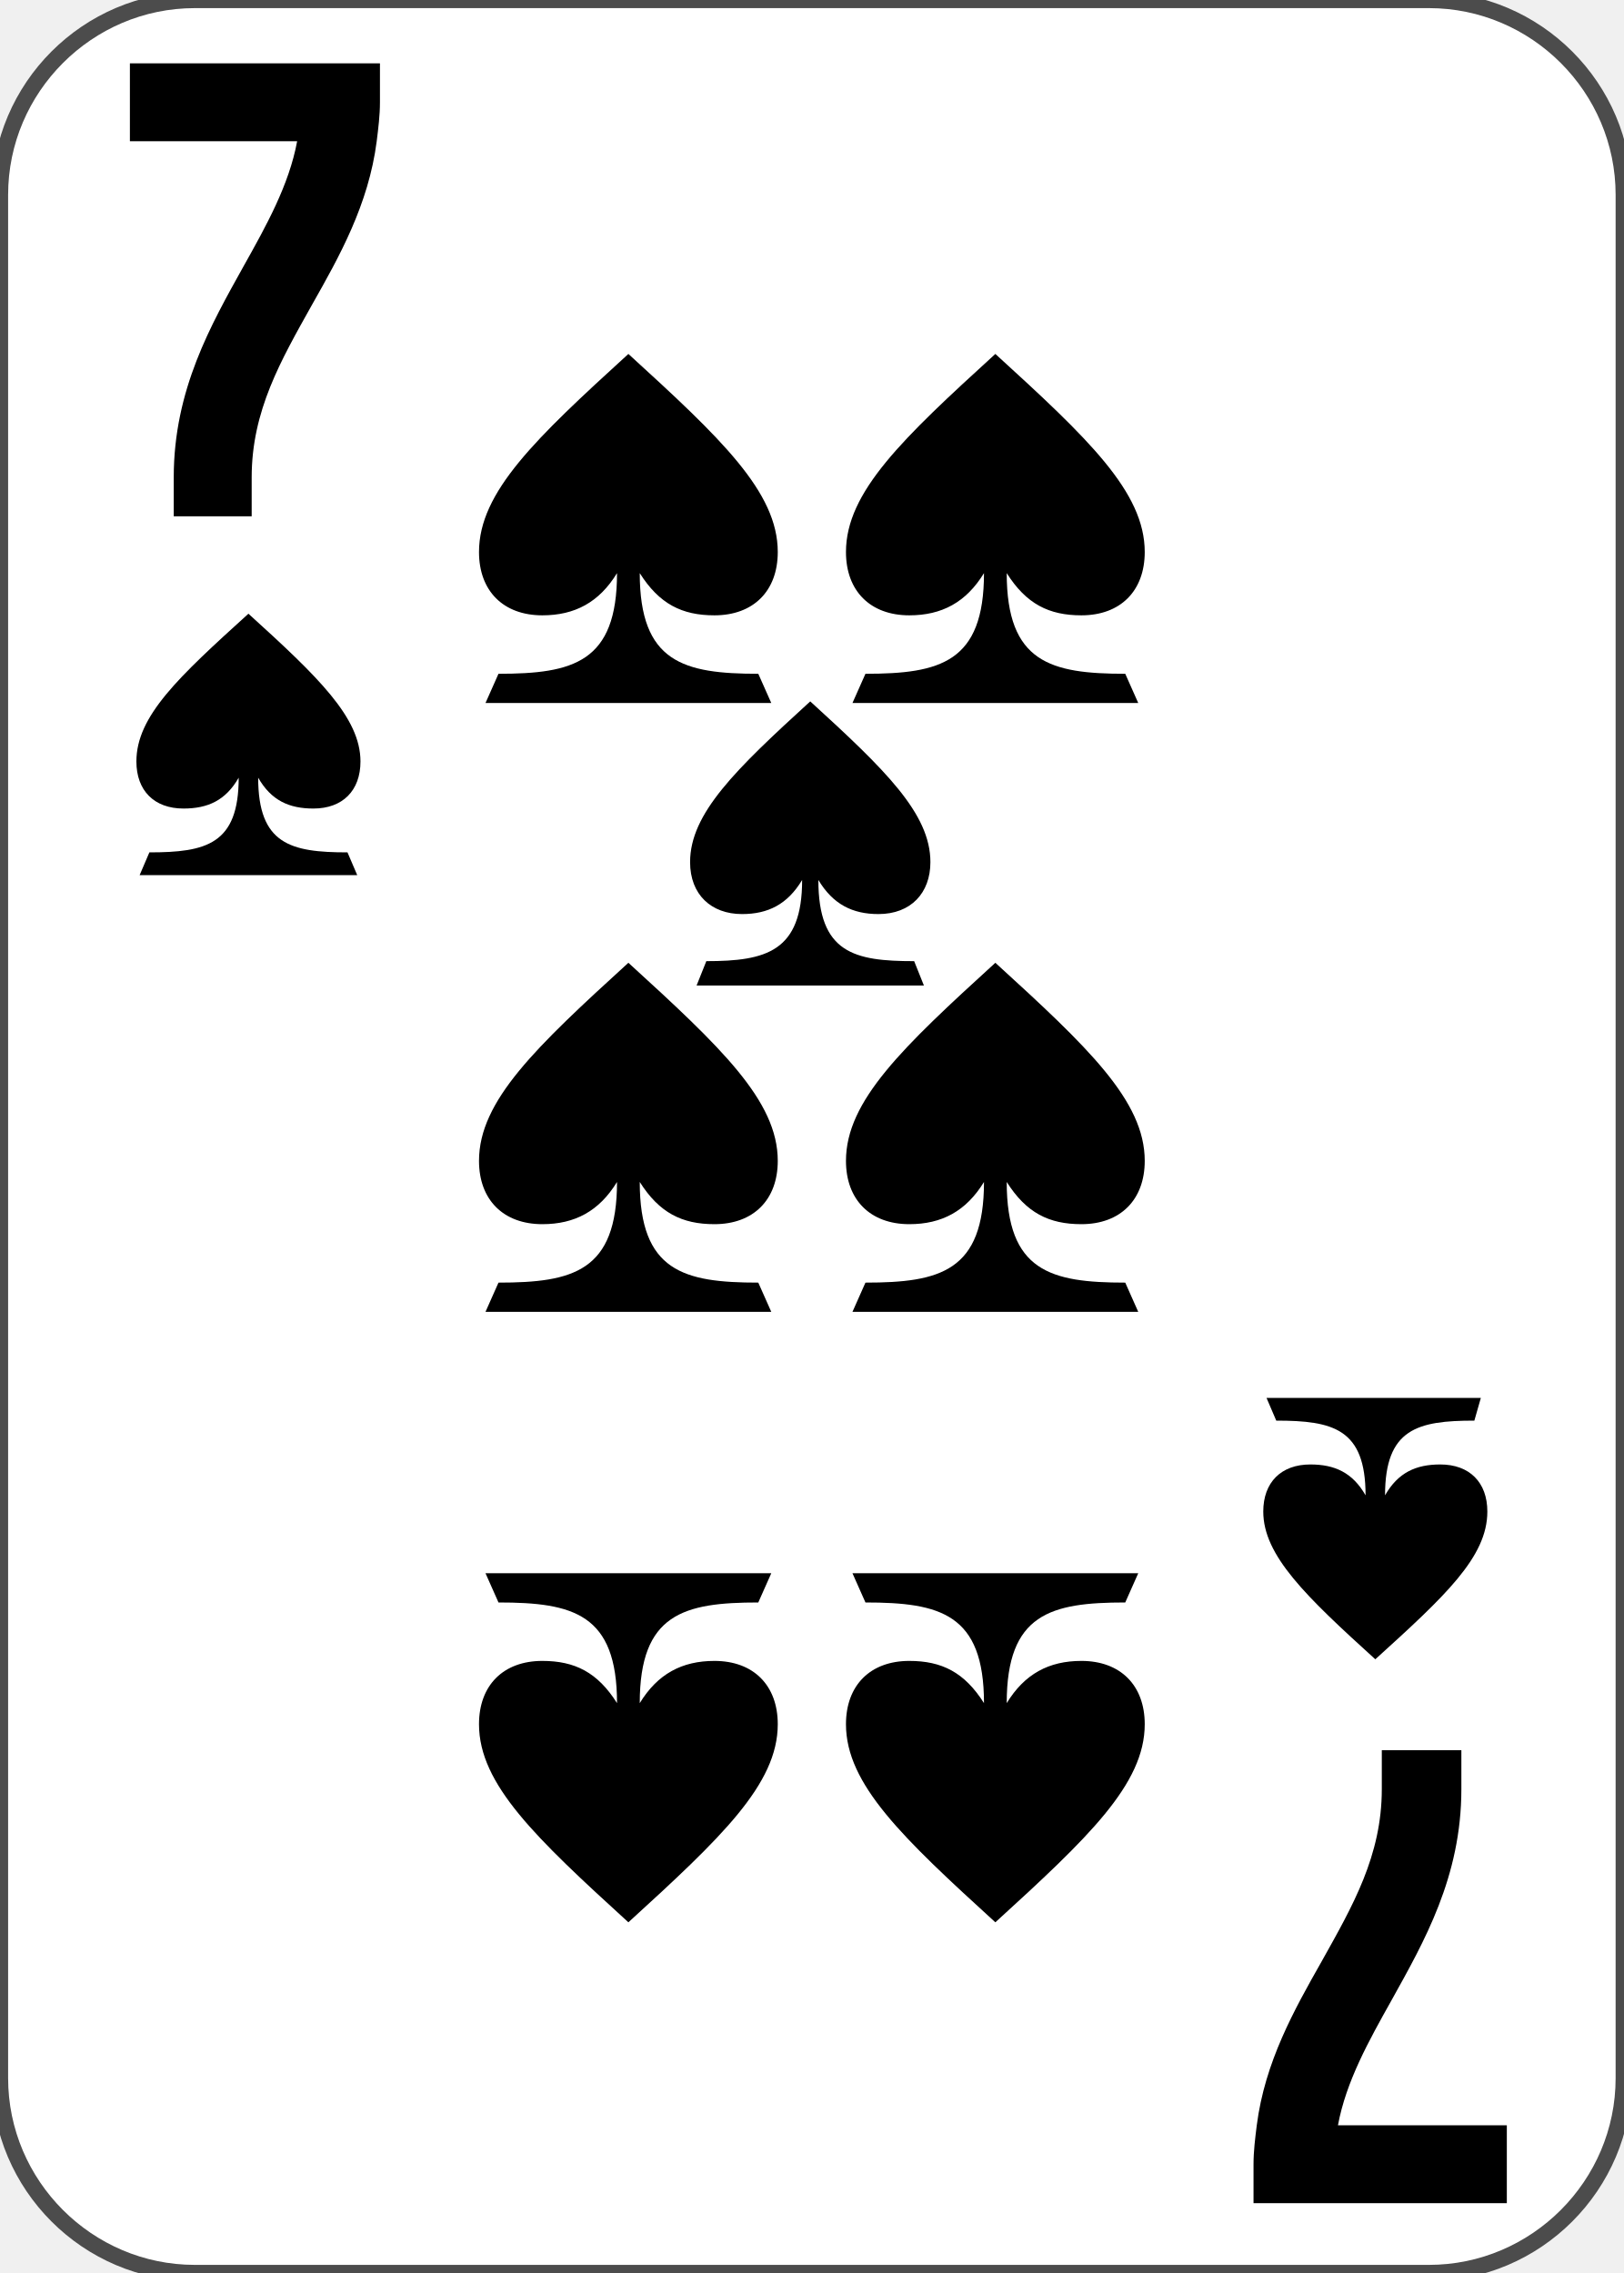
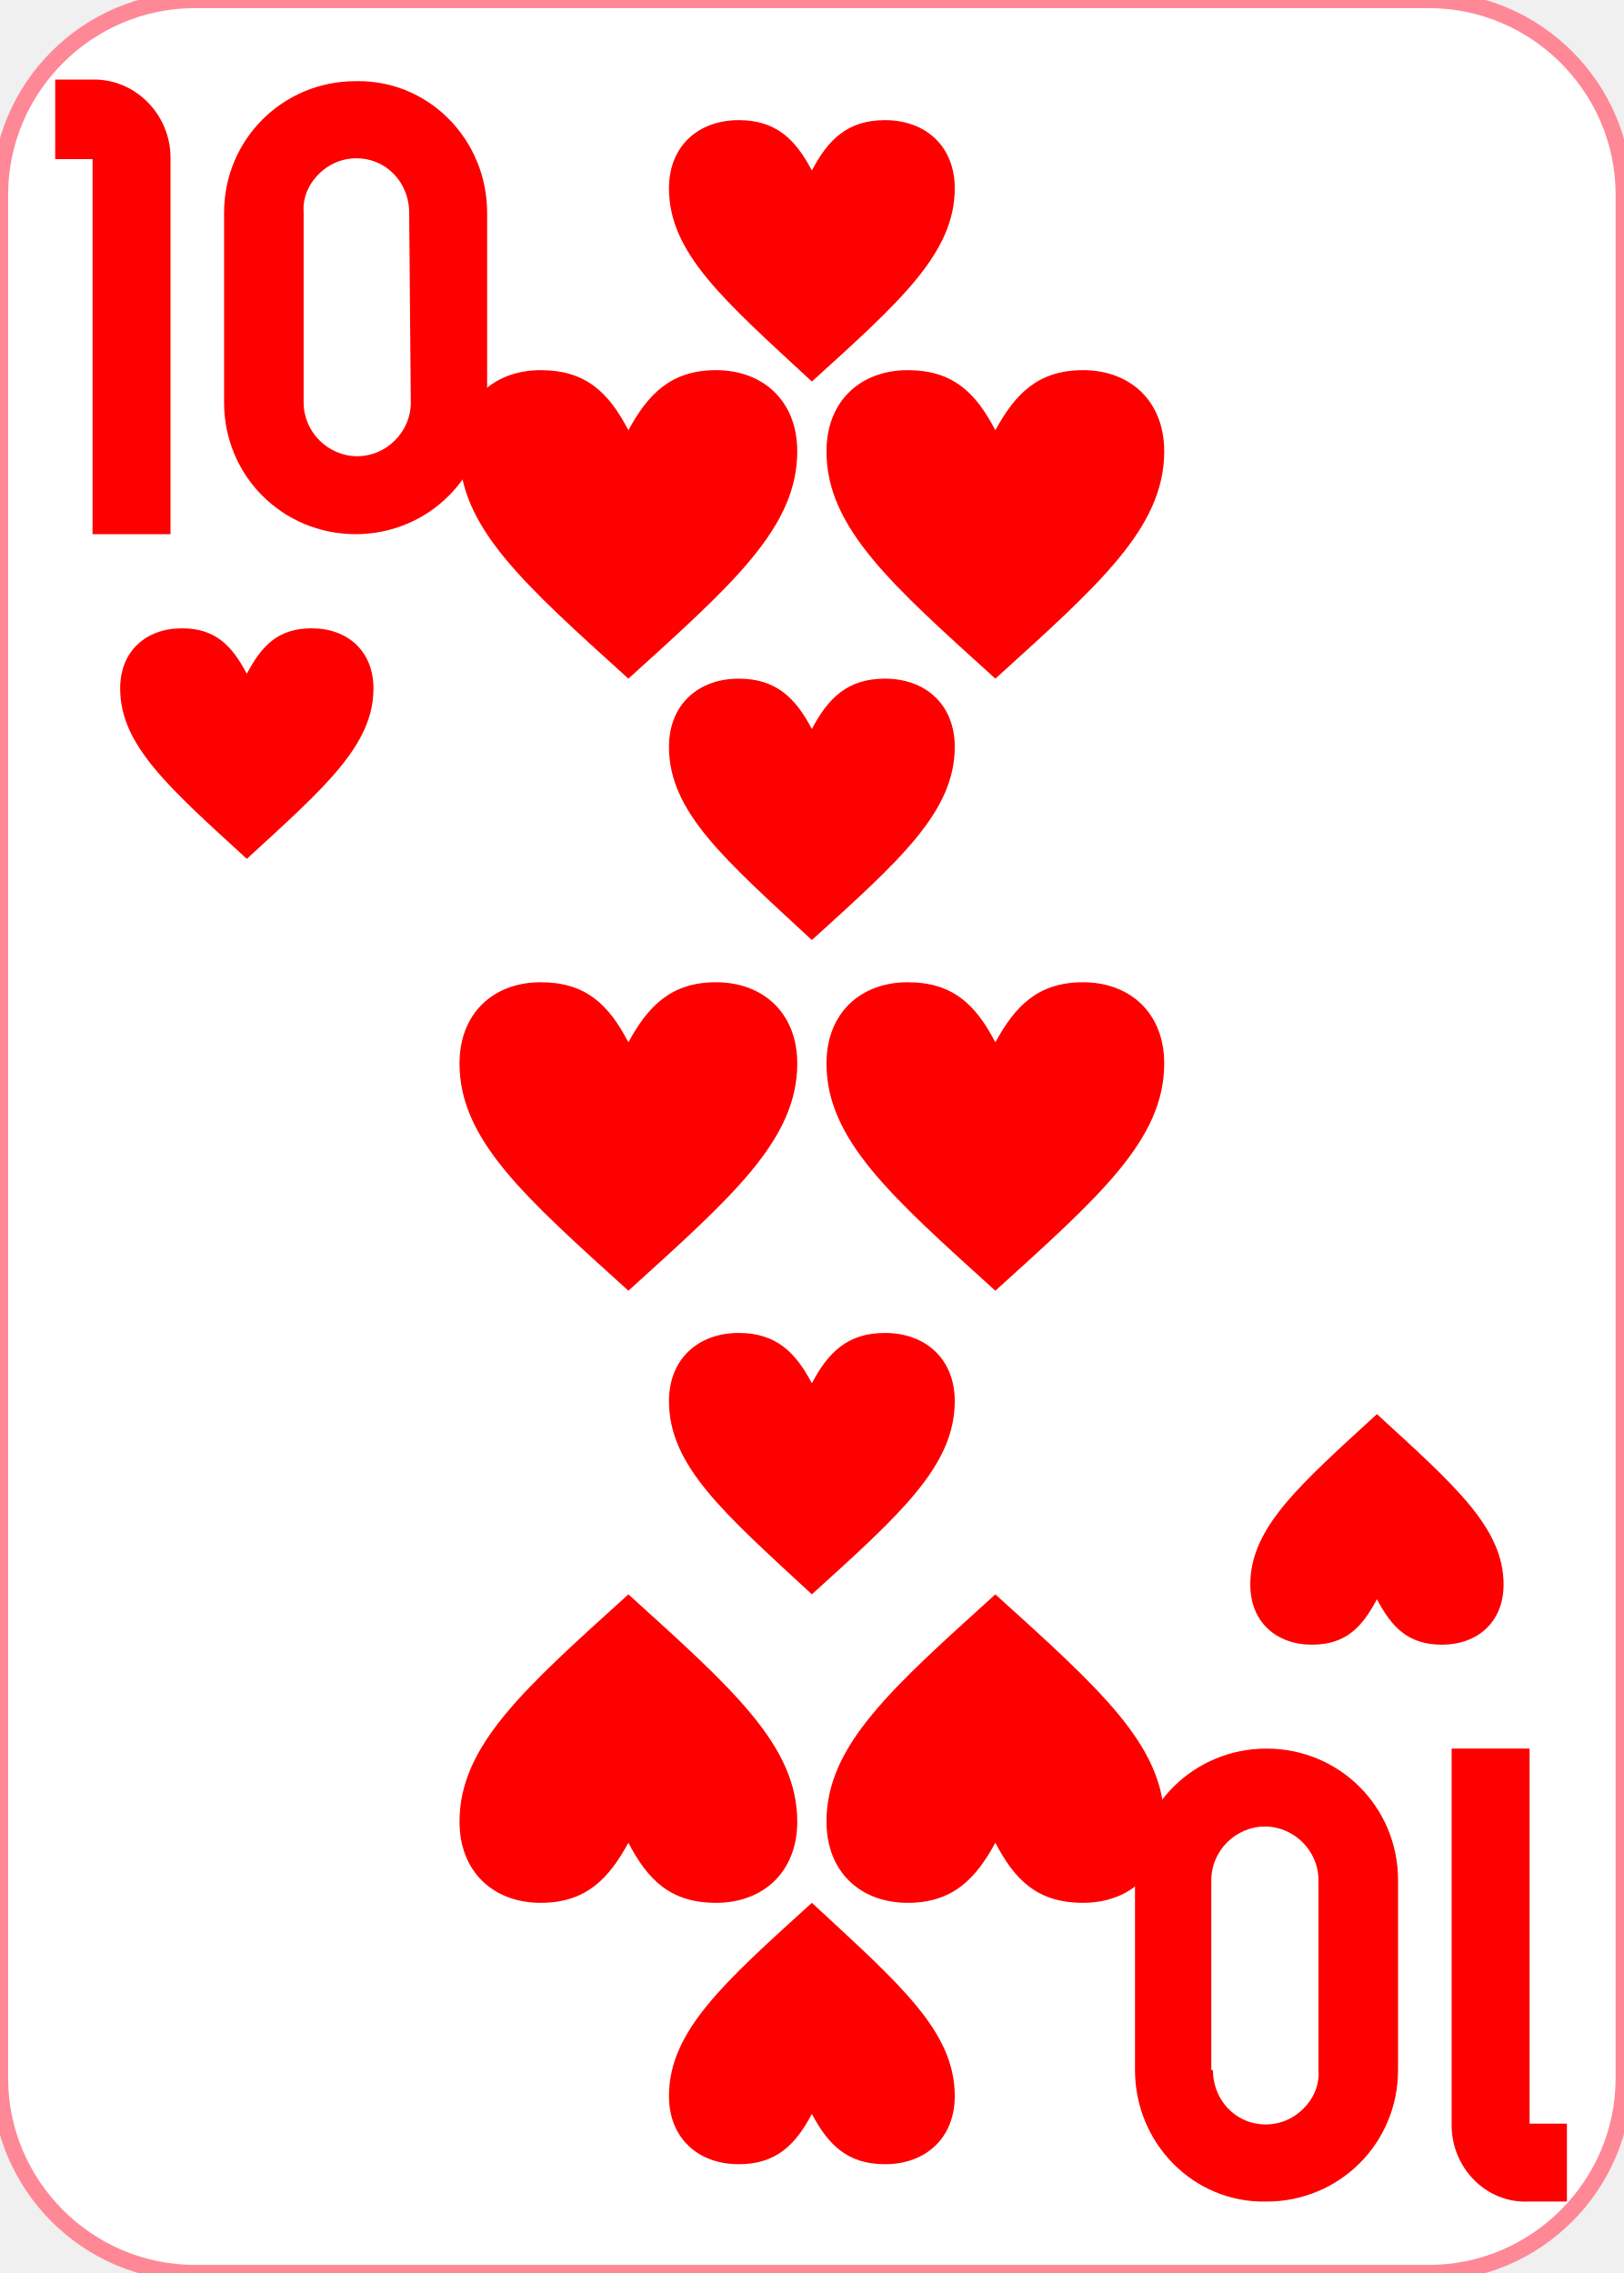
<svg xmlns="http://www.w3.org/2000/svg" version="1.1" id="Layer_1" x="0px" y="0px" viewBox="0 0 100 140" style="enable-background:new 0 0 100 140;" xml:space="preserve">
  <style type="text/css">
- 	.st0{fill:#FFFFFF;stroke:#4C4C4C;stroke-miterlimit:10;}
+ 	.st0{fill:#FFFFFF;stroke:#FF8896;stroke-miterlimit:10;}
+ 	.st1{fill:#FF0000;}
</style>
  <path class="st0" d="M88,140H12c-6.6,0-12-5.4-12-12V12C0,5.4,5.4,0,12,0h76c6.6,0,12,5.4,12,12v116C100,134.6,94.6,140,88,140z" />
  <g>
-     <path d="M23.4,3.9v2.4c0,0.8-0.1,1.6-0.2,2.4c-0.5,3.9-2.3,7.1-4,10.1c-1.9,3.4-3.7,6.5-3.7,10.6v2.4h-4.8v-2.4   c0-5.4,2.3-9.4,4.3-13c1.4-2.5,2.8-5,3.3-7.7H8V3.9H23.4z" />
+     <path class="st1" d="M10.5,9.7v23.2H5.7V9.8H3.4V4.9h2.4C8.4,4.9,10.5,7.1,10.5,9.7z" />
+     <path class="st1" d="M30,13.1v11.7c0,4.5-3.6,8.1-8.1,8.1s-8.1-3.6-8.1-8.1V13.1c0-4.5,3.6-8.1,8.1-8.1C26.4,4.9,30,8.6,30,13.1z    M25.2,13.1c0-1.2-0.6-2.3-1.6-2.9c-1-0.6-2.3-0.6-3.3,0s-1.7,1.7-1.6,2.9v11.7c0,1.8,1.5,3.3,3.3,3.3s3.3-1.5,3.3-3.3L25.2,13.1   L25.2,13.1z" />
  </g>
  <g>
-     <path d="M77.2,135.7v-2.4c0-0.8,0.1-1.6,0.2-2.4c0.5-3.9,2.3-7.1,4-10.1c1.9-3.4,3.7-6.5,3.7-10.6v-2.4H90v2.4   c0,5.4-2.3,9.4-4.3,13c-1.4,2.5-2.8,5-3.3,7.7h10.4v4.8L77.2,135.7L77.2,135.7z" />
+     <path class="st1" d="M89.4,130.9v-23.2h4.8v23.1h2.3v4.8h-2.4C91.5,135.7,89.4,133.5,89.4,130.9z" />
+     <path class="st1" d="M69.9,127.5v-11.7c0-4.5,3.6-8.1,8.1-8.1s8.1,3.6,8.1,8.1v11.7c0,4.5-3.6,8.1-8.1,8.1   C73.5,135.7,69.9,132,69.9,127.5z M74.7,127.5c0,1.2,0.6,2.3,1.6,2.9c1,0.6,2.3,0.6,3.3,0s1.7-1.7,1.6-2.9v-11.7   c0-1.8-1.5-3.3-3.3-3.3s-3.3,1.5-3.3,3.3v11.7C74.6,127.5,74.7,127.5,74.7,127.5z" />
  </g>
  <g>
-     <path d="M9.2,52.5c3.5,0,5.5-0.5,5.5-4.6c-0.8,1.4-1.9,1.9-3.4,1.9c-1.8,0-2.9-1.1-2.9-2.9c0-2.8,2.6-5.2,6.9-9.1   c4.3,3.9,6.9,6.4,6.9,9.1c0,1.8-1.1,2.9-2.9,2.9c-1.5,0-2.6-0.5-3.4-1.9c0,4.1,2,4.6,5.5,4.6l0.6,1.4H8.6L9.2,52.5z" />
+     <path class="st1" d="M77,97.6c0-3.5,3-6.1,7.8-10.5c4.8,4.4,7.8,7,7.8,10.5c0,2.3-1.6,3.7-3.8,3.7c-2.1,0-3.1-1.1-4-2.8   c-0.9,1.7-1.9,2.8-4,2.8C78.6,101.3,77,99.9,77,97.6z" />
  </g>
  <g>
-     <path d="M90.8,87.5c-3.5,0-5.5,0.5-5.5,4.6c0.8-1.4,1.9-1.9,3.4-1.9c1.8,0,2.9,1.1,2.9,2.9c0,2.8-2.6,5.2-6.9,9.1   c-4.3-3.9-6.9-6.4-6.9-9.1c0-1.8,1.1-2.9,2.9-2.9c1.5,0,2.6,0.5,3.4,1.9c0-4.1-2-4.6-5.5-4.6L78,86.1h13.2L90.8,87.5z" />
+     <path class="st1" d="M71.7,27.8c0,4.7-4,8.2-10.4,14c-6.4-5.8-10.4-9.3-10.4-14c0-3.1,2.1-5,5-5c2.8,0,4.2,1.4,5.4,3.7   c1.2-2.2,2.6-3.7,5.4-3.7C69.6,22.8,71.7,24.7,71.7,27.8z" />
  </g>
  <g>
-     <path d="M30.7,41.5c4.6,0,7.3-0.7,7.3-6.2c-1.1,1.8-2.6,2.6-4.6,2.6c-2.4,0-3.9-1.5-3.9-3.9c0-3.7,3.5-7,9.2-12.2   c5.7,5.2,9.2,8.5,9.2,12.2c0,2.4-1.5,3.9-3.9,3.9c-2,0-3.4-0.7-4.6-2.6c0,5.5,2.7,6.2,7.3,6.2l0.8,1.8H29.9L30.7,41.5z" />
+     <path class="st1" d="M49.1,27.8c0,4.7-4,8.2-10.4,14c-6.4-5.8-10.4-9.3-10.4-14c0-3.1,2.1-5,5-5c2.8,0,4.2,1.4,5.4,3.7   c1.2-2.2,2.6-3.7,5.4-3.7C47,22.8,49.1,24.7,49.1,27.8z" />
  </g>
  <g>
-     <path d="M53.3,41.5c4.6,0,7.3-0.7,7.3-6.2c-1.1,1.8-2.6,2.6-4.6,2.6c-2.4,0-3.9-1.5-3.9-3.9c0-3.7,3.5-7,9.2-12.2   C67,27,70.5,30.3,70.5,34c0,2.4-1.5,3.9-3.9,3.9c-2,0-3.4-0.7-4.6-2.6c0,5.5,2.7,6.2,7.3,6.2l0.8,1.8H52.5L53.3,41.5z" />
+     <path class="st1" d="M58.8,46c0,4-3.4,7-8.8,11.9c-5.4-5-8.8-7.9-8.8-11.9c0-2.6,1.8-4.2,4.3-4.2c2.3,0,3.5,1.2,4.5,3.1   c1-1.9,2.2-3.1,4.5-3.1C57,41.8,58.8,43.4,58.8,46z" />
  </g>
  <g>
-     <path d="M30.7,79c4.6,0,7.3-0.7,7.3-6.2c-1.1,1.8-2.6,2.6-4.6,2.6c-2.4,0-3.9-1.5-3.9-3.9c0-3.7,3.5-7,9.2-12.2   c5.7,5.2,9.2,8.5,9.2,12.2c0,2.4-1.5,3.9-3.9,3.9c-2,0-3.4-0.7-4.6-2.6c0,5.5,2.7,6.2,7.3,6.2l0.8,1.8H29.9L30.7,79z" />
+     <path class="st1" d="M58.8,11.6c0,4-3.4,7-8.8,11.9c-5.4-5-8.8-7.9-8.8-11.9c0-2.6,1.8-4.2,4.3-4.2c2.3,0,3.5,1.2,4.5,3.1   c1-1.9,2.2-3.1,4.5-3.1C57,7.4,58.8,9,58.8,11.6z" />
  </g>
  <g>
-     <path d="M53.3,79c4.6,0,7.3-0.7,7.3-6.2c-1.1,1.8-2.6,2.6-4.6,2.6c-2.4,0-3.9-1.5-3.9-3.9c0-3.7,3.5-7,9.2-12.2   c5.7,5.2,9.2,8.5,9.2,12.2c0,2.4-1.5,3.9-3.9,3.9c-2,0-3.4-0.7-4.6-2.6c0,5.5,2.7,6.2,7.3,6.2l0.8,1.8H52.5L53.3,79z" />
+     <path class="st1" d="M58.8,86.3c0,4-3.4,7-8.8,11.9c-5.4-5-8.8-7.9-8.8-11.9c0-2.6,1.8-4.2,4.3-4.2c2.3,0,3.5,1.2,4.5,3.1   c1-1.9,2.2-3.1,4.5-3.1C57,82.1,58.8,83.7,58.8,86.3z" />
  </g>
  <g>
-     <path d="M43.5,59.2c3.7,0,5.9-0.6,5.9-5c-0.9,1.5-2.1,2.1-3.7,2.1c-1.9,0-3.2-1.2-3.2-3.2c0-3,2.8-5.7,7.4-9.9   c4.6,4.2,7.4,6.9,7.4,9.9c0,1.9-1.2,3.2-3.2,3.2c-1.6,0-2.8-0.6-3.7-2.1c0,4.5,2.2,5,5.9,5l0.6,1.5h-14L43.5,59.2z" />
+     <path class="st1" d="M41.2,129.1c0-4,3.4-7,8.8-11.9c5.4,5,8.8,7.9,8.8,11.9c0,2.6-1.8,4.2-4.3,4.2c-2.3,0-3.5-1.2-4.5-3.1   c-1,1.9-2.2,3.1-4.5,3.1C43,133.3,41.2,131.7,41.2,129.1z" />
  </g>
  <g>
-     <path d="M69.3,98.7c-4.6,0-7.3,0.7-7.3,6.2c1.1-1.8,2.6-2.6,4.6-2.6c2.4,0,3.9,1.5,3.9,3.9c0,3.7-3.5,7-9.2,12.2   c-5.7-5.2-9.2-8.5-9.2-12.2c0-2.4,1.5-3.9,3.9-3.9c2,0,3.4,0.7,4.6,2.6c0-5.5-2.7-6.2-7.3-6.2l-0.8-1.8h17.6L69.3,98.7z" />
+     <path class="st1" d="M71.7,65.5c0,4.7-4,8.2-10.4,14c-6.4-5.8-10.4-9.3-10.4-14c0-3.1,2.1-5,5-5c2.8,0,4.2,1.4,5.4,3.7   c1.2-2.2,2.6-3.7,5.4-3.7C69.6,60.5,71.7,62.4,71.7,65.5z" />
  </g>
  <g>
-     <path d="M46.7,98.7c-4.6,0-7.3,0.7-7.3,6.2c1.1-1.8,2.6-2.6,4.6-2.6c2.4,0,3.9,1.5,3.9,3.9c0,3.7-3.5,7-9.2,12.2   c-5.7-5.2-9.2-8.5-9.2-12.2c0-2.4,1.5-3.9,3.9-3.9c2,0,3.4,0.7,4.6,2.6c0-5.5-2.7-6.2-7.3-6.2l-0.8-1.8h17.6L46.7,98.7z" />
+     <path class="st1" d="M49.1,65.5c0,4.7-4,8.2-10.4,14c-6.4-5.8-10.4-9.3-10.4-14c0-3.1,2.1-5,5-5c2.8,0,4.2,1.4,5.4,3.7   c1.2-2.2,2.6-3.7,5.4-3.7C47,60.5,49.1,62.4,49.1,65.5z" />
+   </g>
+   <g>
+     <path class="st1" d="M28.3,112.2c0-4.7,4-8.2,10.4-14c6.4,5.8,10.4,9.3,10.4,14c0,3.1-2.1,5-5,5c-2.8,0-4.2-1.4-5.4-3.7   c-1.2,2.2-2.6,3.7-5.4,3.7C30.4,117.2,28.3,115.3,28.3,112.2z" />
+   </g>
+   <g>
+     <path class="st1" d="M50.9,112.2c0-4.7,4-8.2,10.4-14c6.4,5.8,10.4,9.3,10.4,14c0,3.1-2.1,5-5,5c-2.8,0-4.2-1.4-5.4-3.7   c-1.2,2.2-2.6,3.7-5.4,3.7C53,117.2,50.9,115.3,50.9,112.2z" />
+   </g>
+   <g>
+     <path class="st1" d="M23,42.4c0,3.5-3,6.1-7.8,10.5c-4.8-4.4-7.8-7-7.8-10.5c0-2.3,1.6-3.7,3.8-3.7c2.1,0,3.1,1.1,4,2.8   c0.9-1.7,1.9-2.8,4-2.8C21.4,38.7,23,40.1,23,42.4z" />
  </g>
</svg>
